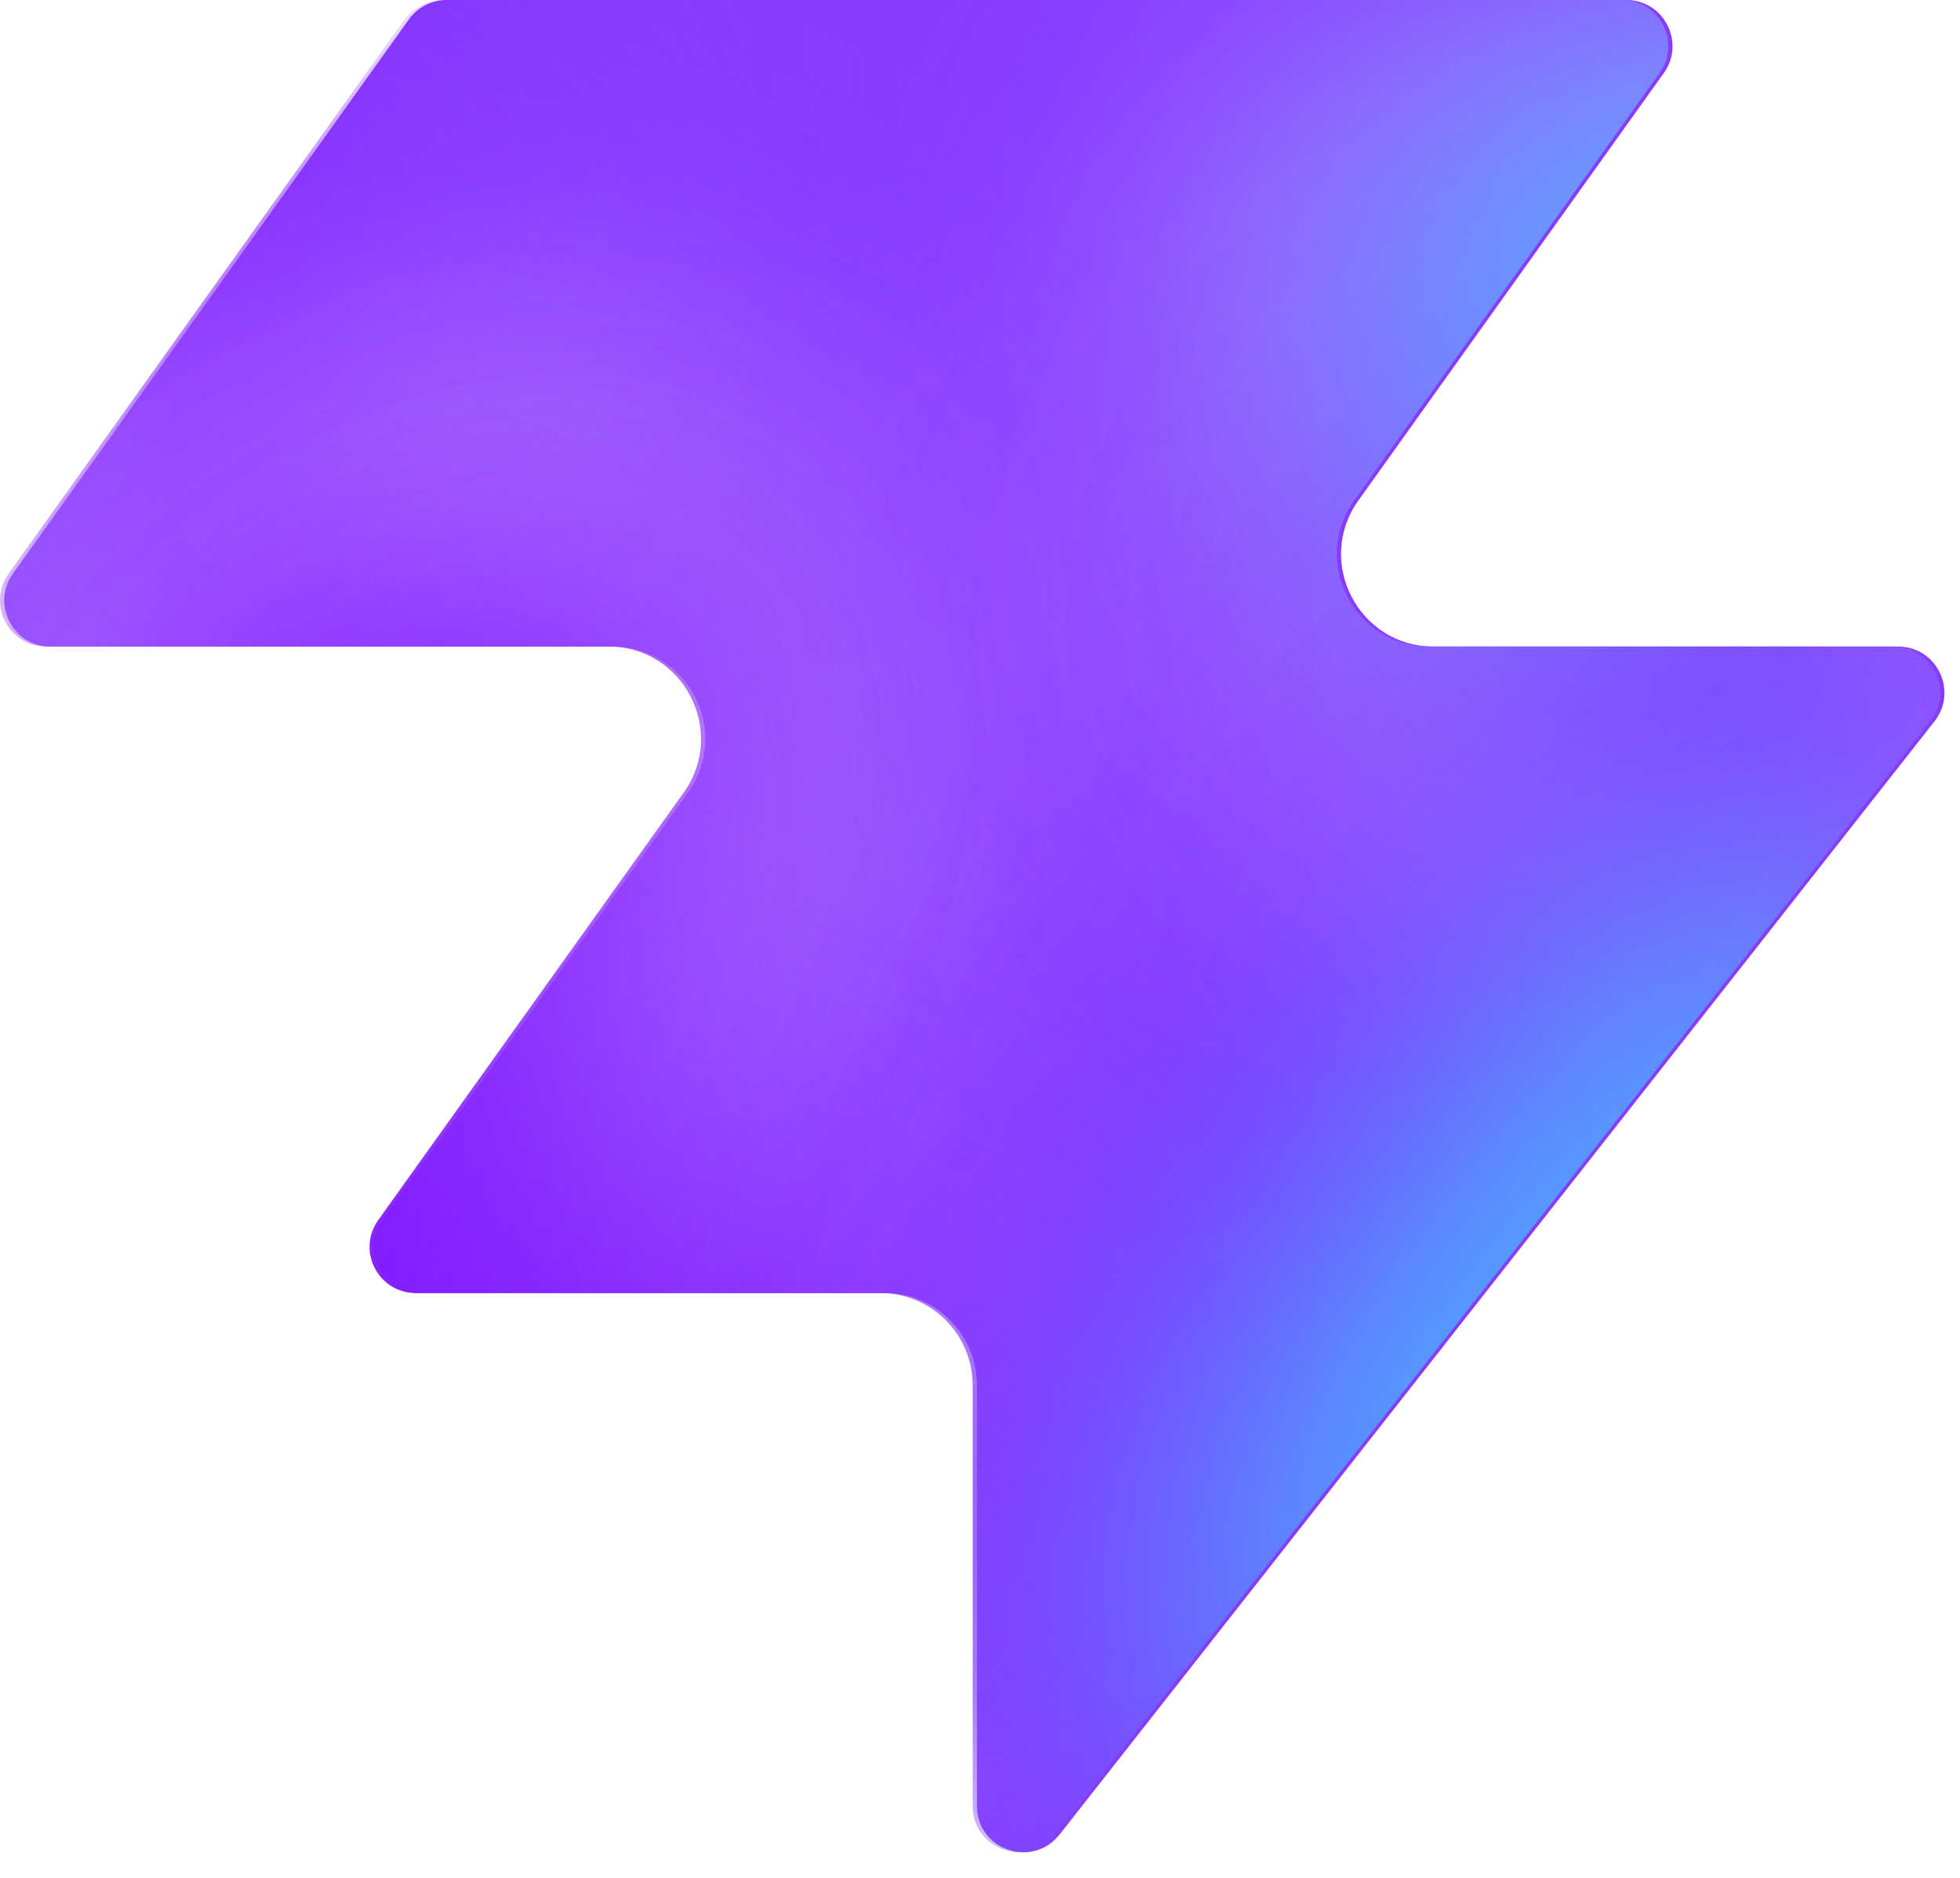
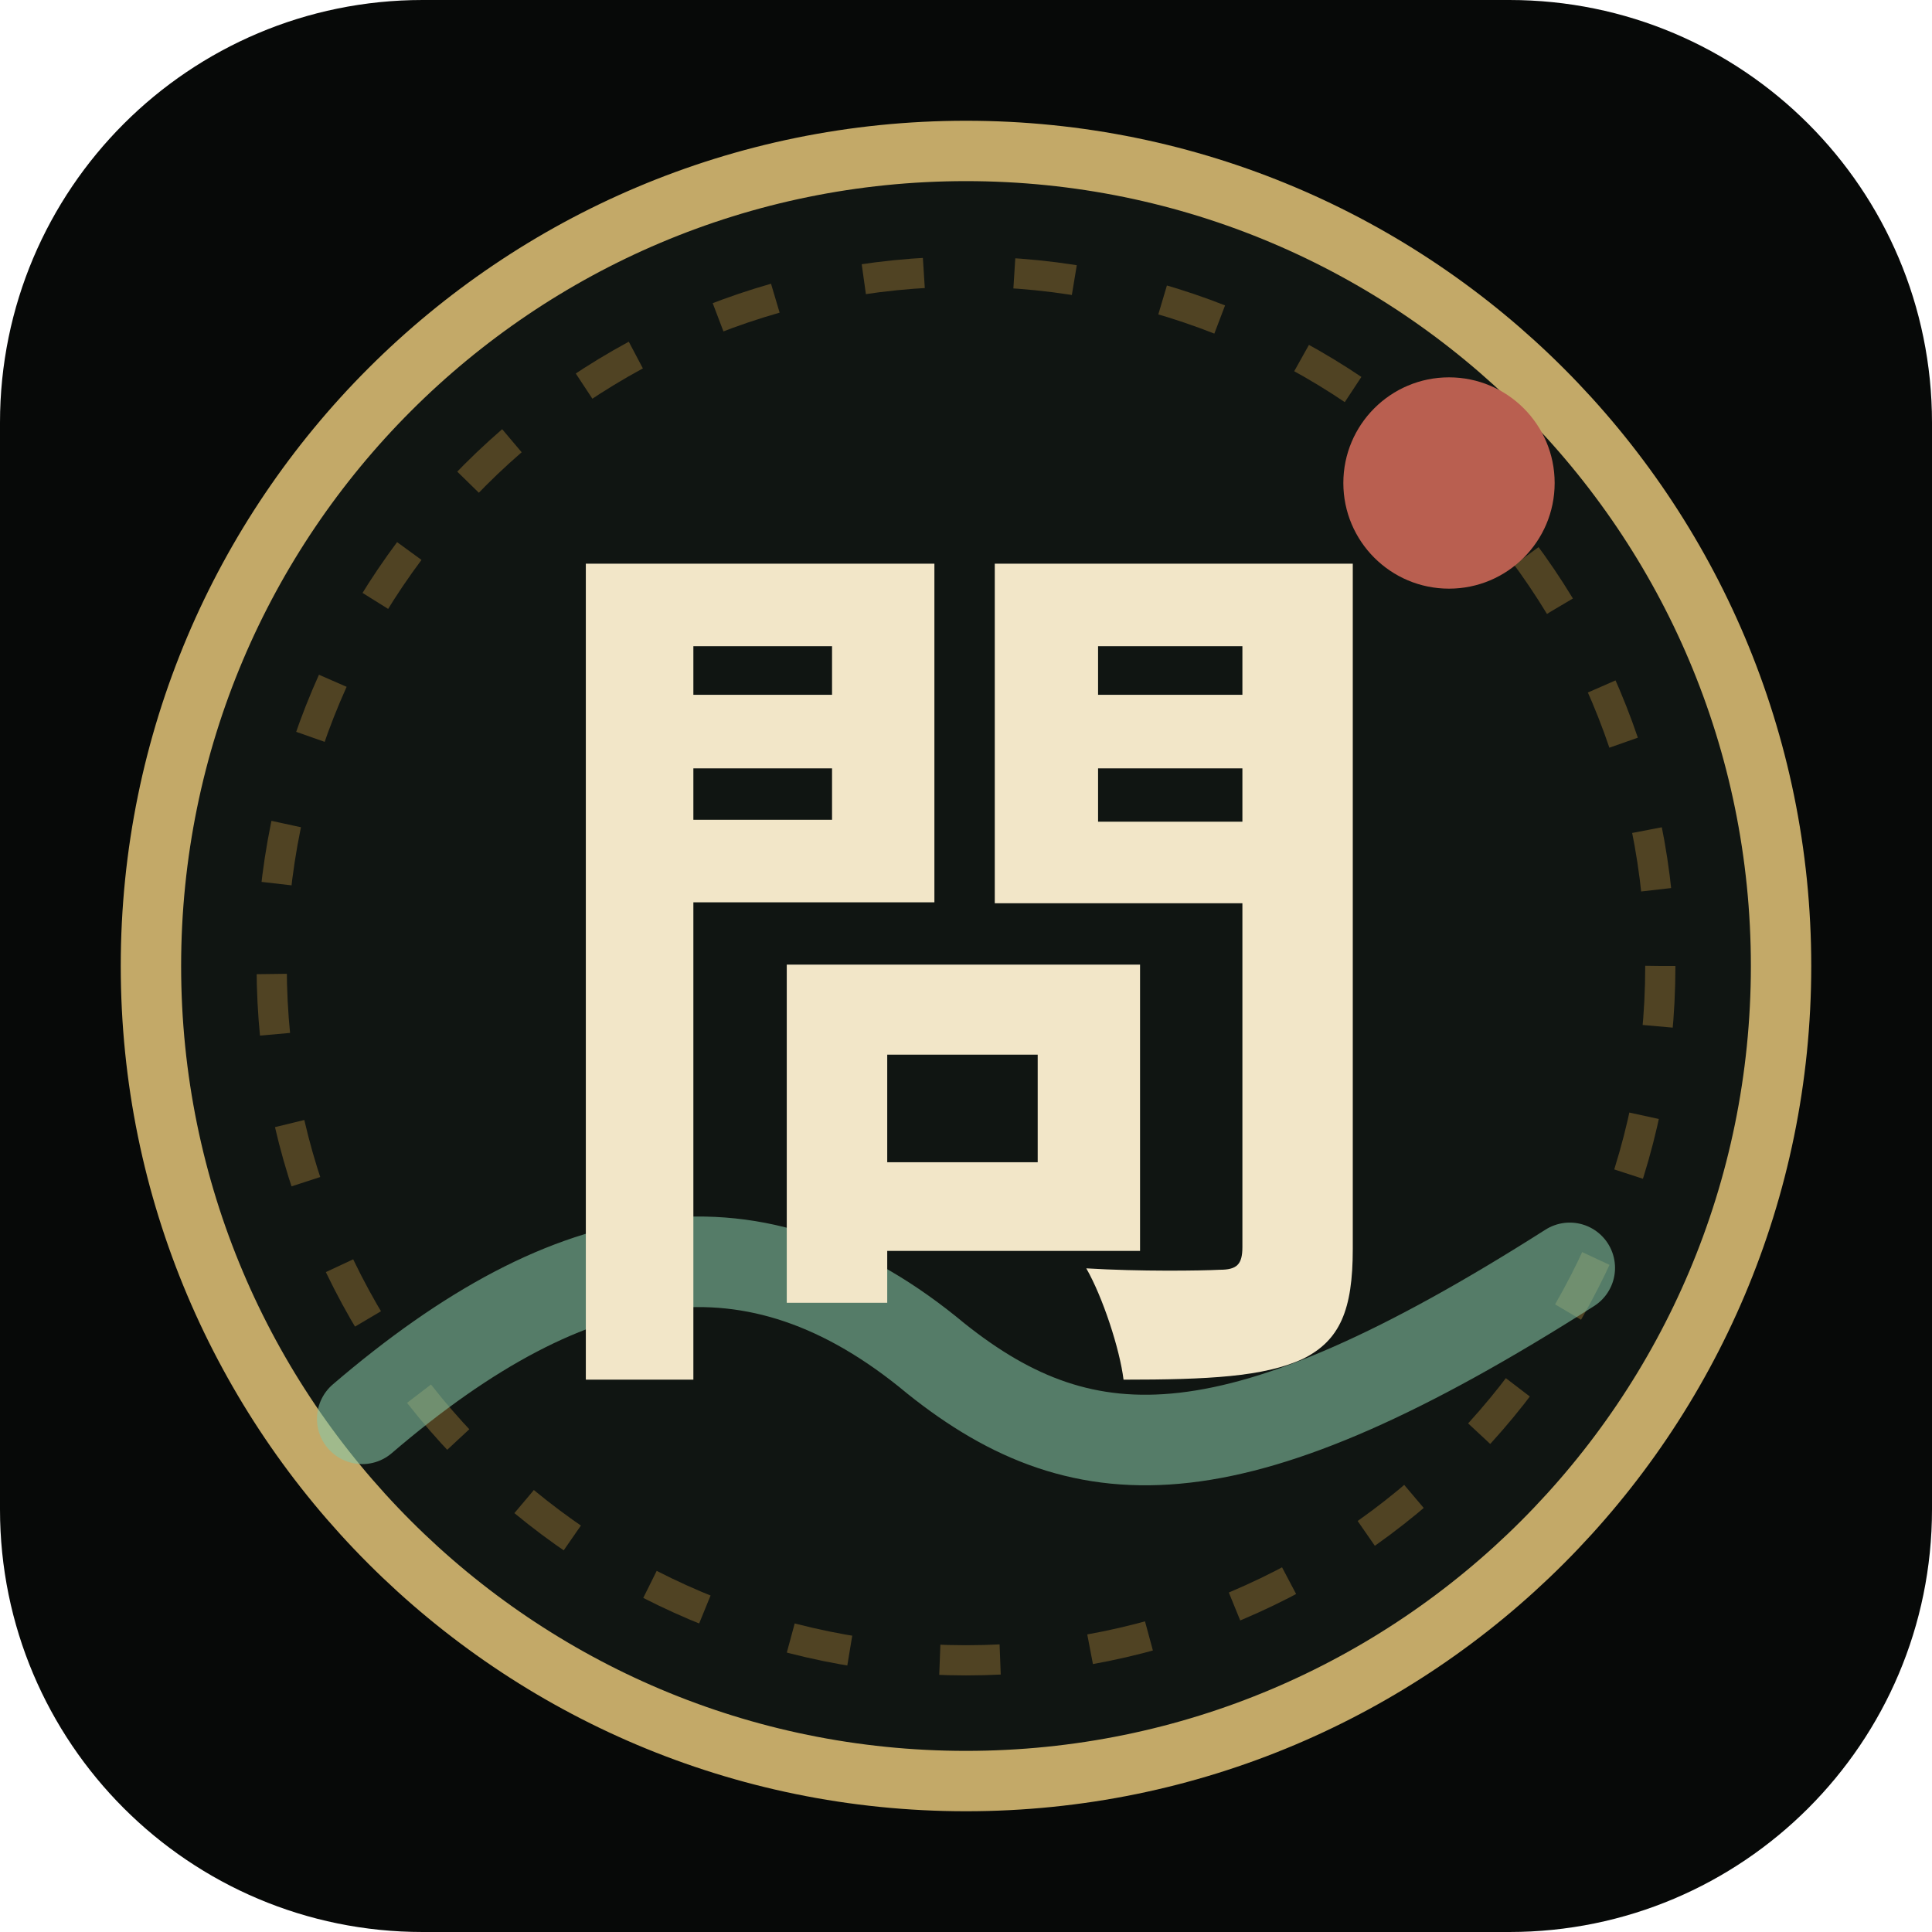
- <svg xmlns="http://www.w3.org/2000/svg" width="48" height="46" fill="none" viewBox="0 0 48 46">
-   <path fill="#863bff" d="M25.946 44.938c-.664.845-2.021.375-2.021-.698V33.937a2.26 2.26 0 0 0-2.262-2.262H10.287c-.92 0-1.456-1.04-.92-1.788l7.48-10.471c1.07-1.497 0-3.578-1.842-3.578H1.237c-.92 0-1.456-1.04-.92-1.788L10.013.474c.214-.297.556-.474.92-.474h28.894c.92 0 1.456 1.04.92 1.788l-7.48 10.471c-1.07 1.498 0 3.579 1.842 3.579h11.377c.943 0 1.473 1.088.89 1.83L25.947 44.94z" style="fill:#863bff;fill:color(display-p3 .525 .23 1);fill-opacity:1" />
-   <mask id="a" width="48" height="46" x="0" y="0" maskUnits="userSpaceOnUse" style="mask-type:alpha">
-     <path fill="#000" d="M25.842 44.938c-.664.844-2.021.375-2.021-.698V33.937a2.26 2.26 0 0 0-2.262-2.262H10.183c-.92 0-1.456-1.04-.92-1.788l7.48-10.471c1.07-1.498 0-3.579-1.842-3.579H1.133c-.92 0-1.456-1.04-.92-1.787L9.91.473c.214-.297.556-.474.92-.474h28.894c.92 0 1.456 1.04.92 1.788l-7.48 10.471c-1.07 1.498 0 3.578 1.842 3.578h11.377c.943 0 1.473 1.088.89 1.832L25.843 44.94z" style="fill:#000;fill-opacity:1" />
-   </mask>
-   <g mask="url(#a)">
-     <g filter="url(#b)">
-       <ellipse cx="5.508" cy="14.704" fill="#ede6ff" rx="5.508" ry="14.704" style="fill:#ede6ff;fill:color(display-p3 .927 .903 1);fill-opacity:1" transform="matrix(.00324 1 1 -.00324 -4.47 31.516)" />
-     </g>
-     <g filter="url(#c)">
-       <ellipse cx="10.399" cy="29.851" fill="#ede6ff" rx="10.399" ry="29.851" style="fill:#ede6ff;fill:color(display-p3 .927 .903 1);fill-opacity:1" transform="matrix(.00324 1 1 -.00324 -39.328 7.883)" />
-     </g>
-     <g filter="url(#d)">
-       <ellipse cx="5.508" cy="30.487" fill="#7e14ff" rx="5.508" ry="30.487" style="fill:#7e14ff;fill:color(display-p3 .492 .077 1);fill-opacity:1" transform="rotate(89.814 -25.913 -14.639)scale(1 -1)" />
-     </g>
-     <g filter="url(#e)">
-       <ellipse cx="5.508" cy="30.599" fill="#7e14ff" rx="5.508" ry="30.599" style="fill:#7e14ff;fill:color(display-p3 .492 .077 1);fill-opacity:1" transform="rotate(89.814 -32.644 -3.334)scale(1 -1)" />
-     </g>
-     <g filter="url(#f)">
-       <ellipse cx="5.508" cy="30.599" fill="#7e14ff" rx="5.508" ry="30.599" style="fill:#7e14ff;fill:color(display-p3 .492 .077 1);fill-opacity:1" transform="matrix(.00324 1 1 -.00324 -34.34 30.47)" />
-     </g>
-     <g filter="url(#g)">
-       <ellipse cx="14.072" cy="22.078" fill="#ede6ff" rx="14.072" ry="22.078" style="fill:#ede6ff;fill:color(display-p3 .927 .903 1);fill-opacity:1" transform="rotate(93.35 24.506 48.493)scale(-1 1)" />
-     </g>
-     <g filter="url(#h)">
-       <ellipse cx="3.47" cy="21.501" fill="#7e14ff" rx="3.47" ry="21.501" style="fill:#7e14ff;fill:color(display-p3 .492 .077 1);fill-opacity:1" transform="rotate(89.009 28.708 47.59)scale(-1 1)" />
-     </g>
-     <g filter="url(#i)">
-       <ellipse cx="3.47" cy="21.501" fill="#7e14ff" rx="3.47" ry="21.501" style="fill:#7e14ff;fill:color(display-p3 .492 .077 1);fill-opacity:1" transform="rotate(89.009 28.708 47.59)scale(-1 1)" />
-     </g>
-     <g filter="url(#j)">
-       <ellipse cx=".387" cy="8.972" fill="#7e14ff" rx="4.407" ry="29.108" style="fill:#7e14ff;fill:color(display-p3 .492 .077 1);fill-opacity:1" transform="rotate(39.51 .387 8.972)" />
-     </g>
-     <g filter="url(#k)">
-       <ellipse cx="47.523" cy="-6.092" fill="#7e14ff" rx="4.407" ry="29.108" style="fill:#7e14ff;fill:color(display-p3 .492 .077 1);fill-opacity:1" transform="rotate(37.892 47.523 -6.092)" />
-     </g>
-     <g filter="url(#l)">
-       <ellipse cx="41.412" cy="6.333" fill="#47bfff" rx="5.971" ry="9.665" style="fill:#47bfff;fill:color(display-p3 .28 .748 1);fill-opacity:1" transform="rotate(37.892 41.412 6.333)" />
-     </g>
-     <g filter="url(#m)">
-       <ellipse cx="-1.879" cy="38.332" fill="#7e14ff" rx="4.407" ry="29.108" style="fill:#7e14ff;fill:color(display-p3 .492 .077 1);fill-opacity:1" transform="rotate(37.892 -1.88 38.332)" />
-     </g>
-     <g filter="url(#n)">
-       <ellipse cx="-1.879" cy="38.332" fill="#7e14ff" rx="4.407" ry="29.108" style="fill:#7e14ff;fill:color(display-p3 .492 .077 1);fill-opacity:1" transform="rotate(37.892 -1.88 38.332)" />
-     </g>
-     <g filter="url(#o)">
-       <ellipse cx="35.651" cy="29.907" fill="#7e14ff" rx="4.407" ry="29.108" style="fill:#7e14ff;fill:color(display-p3 .492 .077 1);fill-opacity:1" transform="rotate(37.892 35.651 29.907)" />
-     </g>
-     <g filter="url(#p)">
-       <ellipse cx="38.418" cy="32.4" fill="#47bfff" rx="5.971" ry="15.297" style="fill:#47bfff;fill:color(display-p3 .28 .748 1);fill-opacity:1" transform="rotate(37.892 38.418 32.4)" />
-     </g>
-   </g>
-   <defs>
-     <filter id="b" width="60.045" height="41.654" x="-19.77" y="16.149" color-interpolation-filters="sRGB" filterUnits="userSpaceOnUse">
-       <feFlood flood-opacity="0" result="BackgroundImageFix" />
-       <feBlend in="SourceGraphic" in2="BackgroundImageFix" result="shape" />
-       <feGaussianBlur result="effect1_foregroundBlur_2002_17158" stdDeviation="7.659" />
-     </filter>
-     <filter id="c" width="90.34" height="51.437" x="-54.613" y="-7.533" color-interpolation-filters="sRGB" filterUnits="userSpaceOnUse">
-       <feFlood flood-opacity="0" result="BackgroundImageFix" />
-       <feBlend in="SourceGraphic" in2="BackgroundImageFix" result="shape" />
-       <feGaussianBlur result="effect1_foregroundBlur_2002_17158" stdDeviation="7.659" />
-     </filter>
-     <filter id="d" width="79.355" height="29.4" x="-49.64" y="2.03" color-interpolation-filters="sRGB" filterUnits="userSpaceOnUse">
-       <feFlood flood-opacity="0" result="BackgroundImageFix" />
-       <feBlend in="SourceGraphic" in2="BackgroundImageFix" result="shape" />
-       <feGaussianBlur result="effect1_foregroundBlur_2002_17158" stdDeviation="4.596" />
-     </filter>
-     <filter id="e" width="79.579" height="29.4" x="-45.045" y="20.029" color-interpolation-filters="sRGB" filterUnits="userSpaceOnUse">
-       <feFlood flood-opacity="0" result="BackgroundImageFix" />
-       <feBlend in="SourceGraphic" in2="BackgroundImageFix" result="shape" />
-       <feGaussianBlur result="effect1_foregroundBlur_2002_17158" stdDeviation="4.596" />
-     </filter>
-     <filter id="f" width="79.579" height="29.4" x="-43.513" y="21.178" color-interpolation-filters="sRGB" filterUnits="userSpaceOnUse">
-       <feFlood flood-opacity="0" result="BackgroundImageFix" />
-       <feBlend in="SourceGraphic" in2="BackgroundImageFix" result="shape" />
-       <feGaussianBlur result="effect1_foregroundBlur_2002_17158" stdDeviation="4.596" />
-     </filter>
-     <filter id="g" width="74.749" height="58.852" x="15.756" y="-17.901" color-interpolation-filters="sRGB" filterUnits="userSpaceOnUse">
-       <feFlood flood-opacity="0" result="BackgroundImageFix" />
-       <feBlend in="SourceGraphic" in2="BackgroundImageFix" result="shape" />
-       <feGaussianBlur result="effect1_foregroundBlur_2002_17158" stdDeviation="7.659" />
-     </filter>
-     <filter id="h" width="61.377" height="25.362" x="23.548" y="2.284" color-interpolation-filters="sRGB" filterUnits="userSpaceOnUse">
-       <feFlood flood-opacity="0" result="BackgroundImageFix" />
-       <feBlend in="SourceGraphic" in2="BackgroundImageFix" result="shape" />
-       <feGaussianBlur result="effect1_foregroundBlur_2002_17158" stdDeviation="4.596" />
-     </filter>
-     <filter id="i" width="61.377" height="25.362" x="23.548" y="2.284" color-interpolation-filters="sRGB" filterUnits="userSpaceOnUse">
-       <feFlood flood-opacity="0" result="BackgroundImageFix" />
-       <feBlend in="SourceGraphic" in2="BackgroundImageFix" result="shape" />
-       <feGaussianBlur result="effect1_foregroundBlur_2002_17158" stdDeviation="4.596" />
-     </filter>
-     <filter id="j" width="56.045" height="63.649" x="-27.636" y="-22.853" color-interpolation-filters="sRGB" filterUnits="userSpaceOnUse">
-       <feFlood flood-opacity="0" result="BackgroundImageFix" />
-       <feBlend in="SourceGraphic" in2="BackgroundImageFix" result="shape" />
-       <feGaussianBlur result="effect1_foregroundBlur_2002_17158" stdDeviation="4.596" />
-     </filter>
-     <filter id="k" width="54.814" height="64.646" x="20.116" y="-38.415" color-interpolation-filters="sRGB" filterUnits="userSpaceOnUse">
-       <feFlood flood-opacity="0" result="BackgroundImageFix" />
-       <feBlend in="SourceGraphic" in2="BackgroundImageFix" result="shape" />
-       <feGaussianBlur result="effect1_foregroundBlur_2002_17158" stdDeviation="4.596" />
-     </filter>
-     <filter id="l" width="33.541" height="35.313" x="24.641" y="-11.323" color-interpolation-filters="sRGB" filterUnits="userSpaceOnUse">
-       <feFlood flood-opacity="0" result="BackgroundImageFix" />
-       <feBlend in="SourceGraphic" in2="BackgroundImageFix" result="shape" />
-       <feGaussianBlur result="effect1_foregroundBlur_2002_17158" stdDeviation="4.596" />
-     </filter>
-     <filter id="m" width="54.814" height="64.646" x="-29.286" y="6.009" color-interpolation-filters="sRGB" filterUnits="userSpaceOnUse">
-       <feFlood flood-opacity="0" result="BackgroundImageFix" />
-       <feBlend in="SourceGraphic" in2="BackgroundImageFix" result="shape" />
-       <feGaussianBlur result="effect1_foregroundBlur_2002_17158" stdDeviation="4.596" />
-     </filter>
-     <filter id="n" width="54.814" height="64.646" x="-29.286" y="6.009" color-interpolation-filters="sRGB" filterUnits="userSpaceOnUse">
-       <feFlood flood-opacity="0" result="BackgroundImageFix" />
-       <feBlend in="SourceGraphic" in2="BackgroundImageFix" result="shape" />
-       <feGaussianBlur result="effect1_foregroundBlur_2002_17158" stdDeviation="4.596" />
-     </filter>
-     <filter id="o" width="54.814" height="64.646" x="8.244" y="-2.416" color-interpolation-filters="sRGB" filterUnits="userSpaceOnUse">
-       <feFlood flood-opacity="0" result="BackgroundImageFix" />
-       <feBlend in="SourceGraphic" in2="BackgroundImageFix" result="shape" />
-       <feGaussianBlur result="effect1_foregroundBlur_2002_17158" stdDeviation="4.596" />
-     </filter>
-     <filter id="p" width="39.409" height="43.623" x="18.713" y="10.588" color-interpolation-filters="sRGB" filterUnits="userSpaceOnUse">
-       <feFlood flood-opacity="0" result="BackgroundImageFix" />
-       <feBlend in="SourceGraphic" in2="BackgroundImageFix" result="shape" />
-       <feGaussianBlur result="effect1_foregroundBlur_2002_17158" stdDeviation="4.596" />
-     </filter>
-   </defs>
+ <svg xmlns="http://www.w3.org/2000/svg" width="100%" height="100%" viewBox="0 0 64 64" role="img" aria-labelledby="title description">
+   <rect width="64" height="64" rx="14" fill="#070908" />
+   <circle cx="32" cy="32" r="27" fill="#101512" stroke="#c3a968" stroke-width="2" />
+   <circle cx="32" cy="32" r="23" fill="none" stroke="#695429" stroke-width="1" stroke-dasharray="2 3" opacity=".72" />
+   <path d="M12 47c7-6 13-7 19-2 5 4 10 4 21-3" fill="none" stroke="#87c6a5" stroke-width="3" stroke-linecap="round" opacity=".58" />
+   <circle cx="48" cy="16" r="3.5" fill="#b95f50" />
+   <text x="32" y="43" fill="#f2e6c8" font-family="'Noto Serif TC','PMingLiU',serif" font-size="30" font-weight="700" text-anchor="middle">問</text>
</svg>
